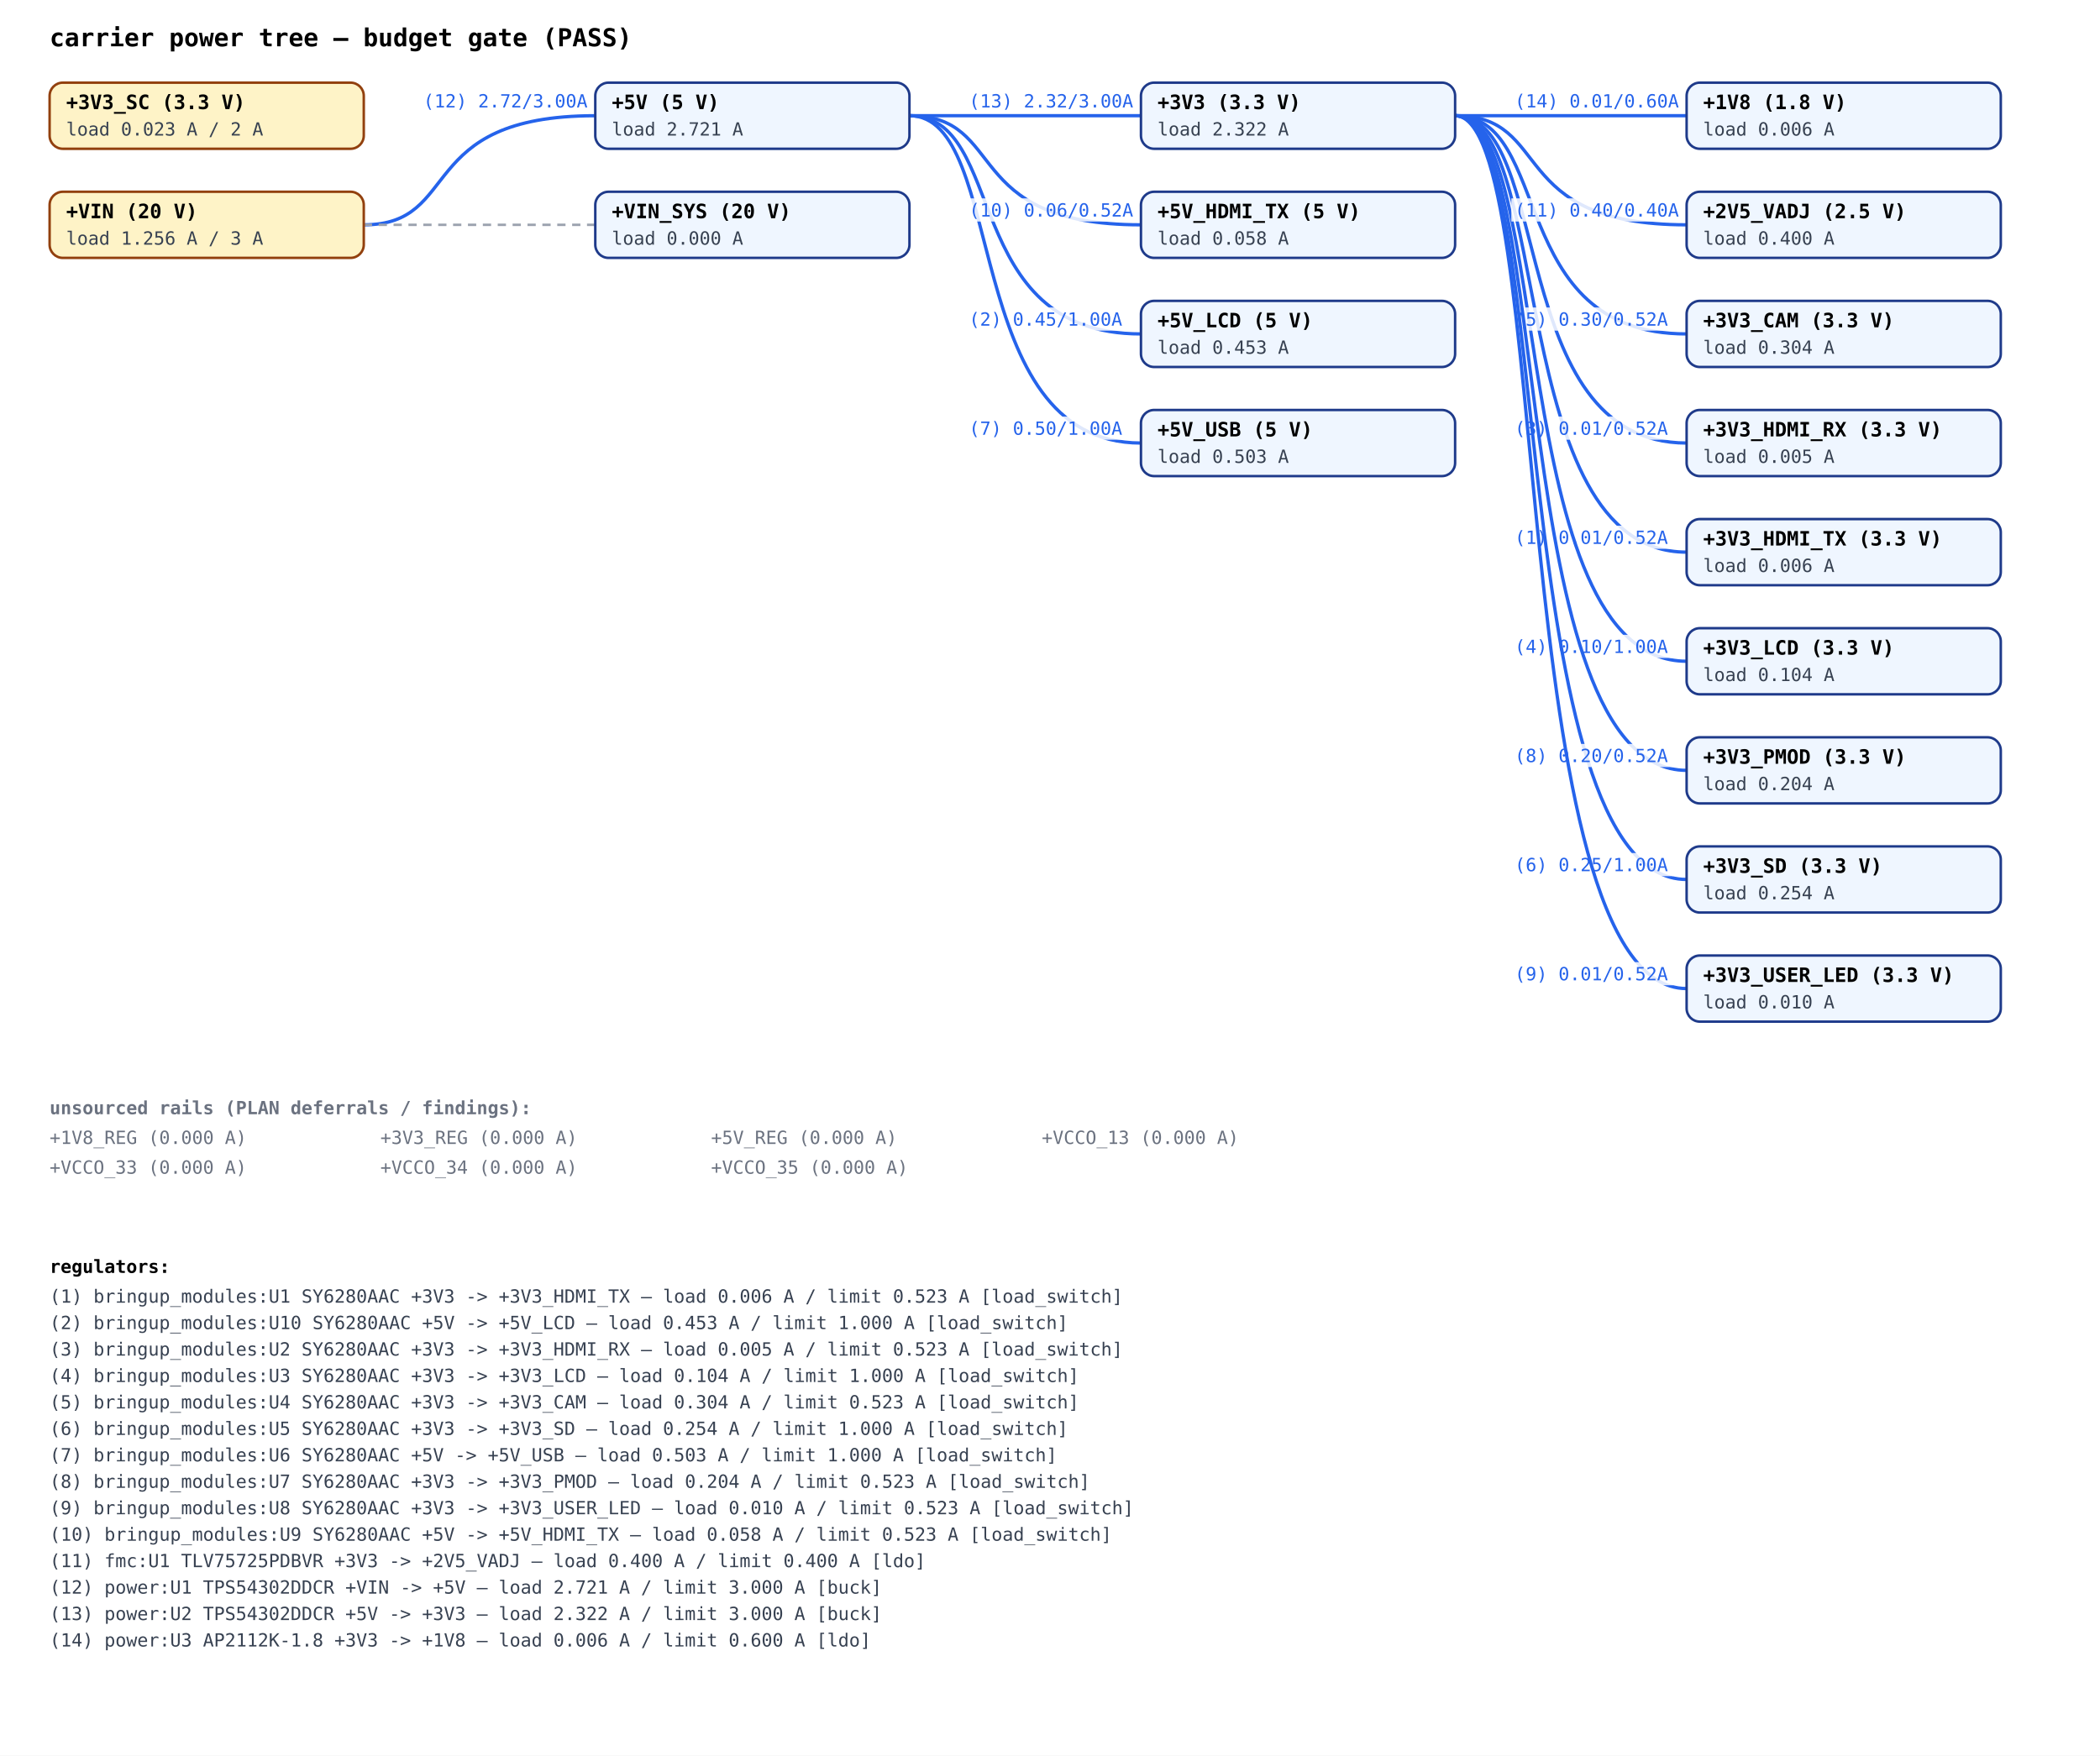
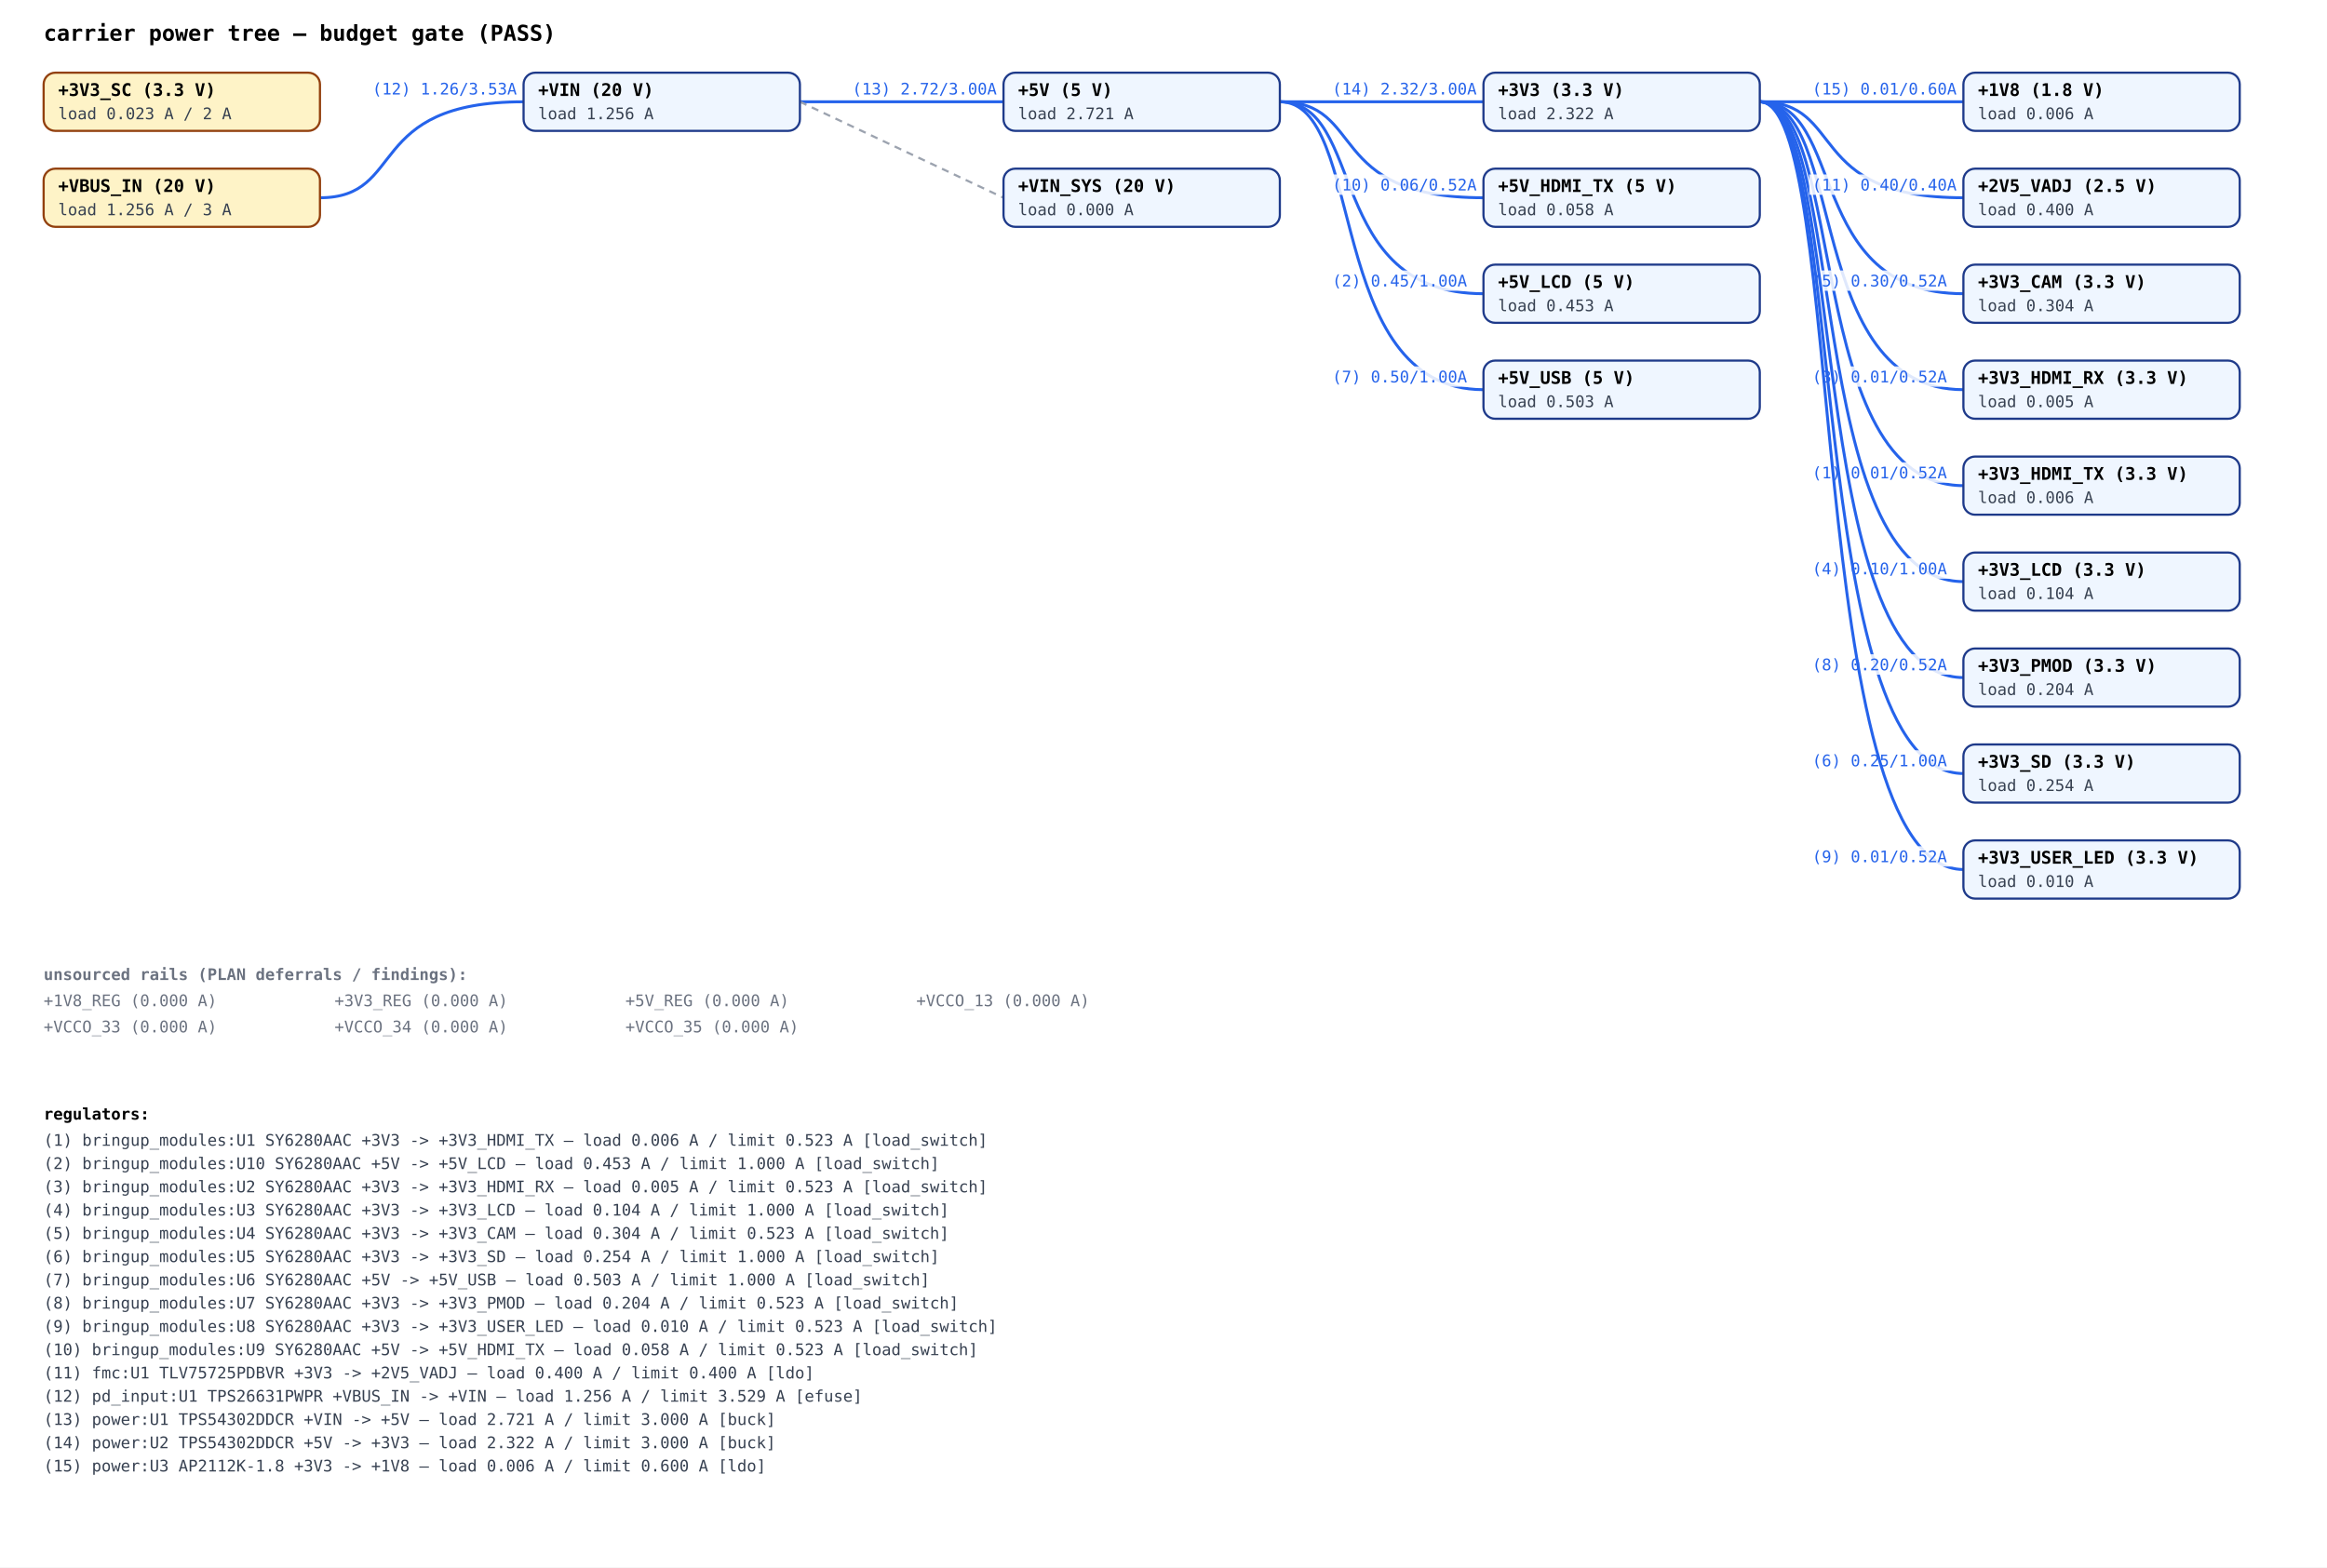
- <svg xmlns="http://www.w3.org/2000/svg" viewBox="0 0 1270 1062" font-family="ui-monospace, SFMono-Regular, Menlo, monospace" font-size="11">
-   <rect width="1270" height="1062" fill="white" />
+ <svg xmlns="http://www.w3.org/2000/svg" viewBox="0 0 1600 1078" font-family="ui-monospace, SFMono-Regular, Menlo, monospace" font-size="11">
+   <rect width="1600" height="1078" fill="white" />
  <text x="30" y="28" font-size="15" font-weight="bold">carrier power tree — budget gate (PASS)</text>
-   <path d="M880,70 C940,70 910,334 1020,334" fill="none" stroke="#2563eb" stroke-width="2" />
-   <rect x="914" y="318" width="98" height="14" fill="white" fill-opacity="0.85" />
-   <text x="916" y="329" fill="#2563eb">(1) 0.01/0.52A</text>
-   <path d="M550,70 C610,70 580,202 690,202" fill="none" stroke="#2563eb" stroke-width="2" />
-   <rect x="584" y="186" width="98" height="14" fill="white" fill-opacity="0.85" />
-   <text x="586" y="197" fill="#2563eb">(2) 0.45/1.00A</text>
+   <path d="M1210,70 C1270,70 1240,334 1350,334" fill="none" stroke="#2563eb" stroke-width="2" />
+   <rect x="1244" y="318" width="98" height="14" fill="white" fill-opacity="0.85" />
+   <text x="1246" y="329" fill="#2563eb">(1) 0.01/0.52A</text>
+   <path d="M880,70 C940,70 910,202 1020,202" fill="none" stroke="#2563eb" stroke-width="2" />
+   <rect x="914" y="186" width="98" height="14" fill="white" fill-opacity="0.85" />
+   <text x="916" y="197" fill="#2563eb">(2) 0.45/1.00A</text>
+   <path d="M1210,70 C1270,70 1240,268 1350,268" fill="none" stroke="#2563eb" stroke-width="2" />
+   <rect x="1244" y="252" width="98" height="14" fill="white" fill-opacity="0.85" />
+   <text x="1246" y="263" fill="#2563eb">(3) 0.01/0.52A</text>
+   <path d="M1210,70 C1270,70 1240,400 1350,400" fill="none" stroke="#2563eb" stroke-width="2" />
+   <rect x="1244" y="384" width="98" height="14" fill="white" fill-opacity="0.85" />
+   <text x="1246" y="395" fill="#2563eb">(4) 0.10/1.00A</text>
+   <path d="M1210,70 C1270,70 1240,202 1350,202" fill="none" stroke="#2563eb" stroke-width="2" />
+   <rect x="1244" y="186" width="98" height="14" fill="white" fill-opacity="0.85" />
+   <text x="1246" y="197" fill="#2563eb">(5) 0.30/0.52A</text>
+   <path d="M1210,70 C1270,70 1240,532 1350,532" fill="none" stroke="#2563eb" stroke-width="2" />
+   <rect x="1244" y="516" width="98" height="14" fill="white" fill-opacity="0.85" />
+   <text x="1246" y="527" fill="#2563eb">(6) 0.25/1.00A</text>
  <path d="M880,70 C940,70 910,268 1020,268" fill="none" stroke="#2563eb" stroke-width="2" />
  <rect x="914" y="252" width="98" height="14" fill="white" fill-opacity="0.85" />
-   <text x="916" y="263" fill="#2563eb">(3) 0.01/0.52A</text>
-   <path d="M880,70 C940,70 910,400 1020,400" fill="none" stroke="#2563eb" stroke-width="2" />
-   <rect x="914" y="384" width="98" height="14" fill="white" fill-opacity="0.85" />
-   <text x="916" y="395" fill="#2563eb">(4) 0.10/1.00A</text>
-   <path d="M880,70 C940,70 910,202 1020,202" fill="none" stroke="#2563eb" stroke-width="2" />
-   <rect x="914" y="186" width="98" height="14" fill="white" fill-opacity="0.85" />
-   <text x="916" y="197" fill="#2563eb">(5) 0.30/0.52A</text>
-   <path d="M880,70 C940,70 910,532 1020,532" fill="none" stroke="#2563eb" stroke-width="2" />
-   <rect x="914" y="516" width="98" height="14" fill="white" fill-opacity="0.85" />
-   <text x="916" y="527" fill="#2563eb">(6) 0.25/1.00A</text>
-   <path d="M550,70 C610,70 580,268 690,268" fill="none" stroke="#2563eb" stroke-width="2" />
-   <rect x="584" y="252" width="98" height="14" fill="white" fill-opacity="0.85" />
-   <text x="586" y="263" fill="#2563eb">(7) 0.50/1.00A</text>
-   <path d="M880,70 C940,70 910,466 1020,466" fill="none" stroke="#2563eb" stroke-width="2" />
-   <rect x="914" y="450" width="98" height="14" fill="white" fill-opacity="0.85" />
-   <text x="916" y="461" fill="#2563eb">(8) 0.20/0.52A</text>
-   <path d="M880,70 C940,70 910,598 1020,598" fill="none" stroke="#2563eb" stroke-width="2" />
-   <rect x="914" y="582" width="98" height="14" fill="white" fill-opacity="0.85" />
-   <text x="916" y="593" fill="#2563eb">(9) 0.01/0.52A</text>
-   <path d="M550,70 C610,70 580,136 690,136" fill="none" stroke="#2563eb" stroke-width="2" />
-   <rect x="584" y="120" width="105" height="14" fill="white" fill-opacity="0.85" />
-   <text x="586" y="131" fill="#2563eb">(10) 0.06/0.52A</text>
+   <text x="916" y="263" fill="#2563eb">(7) 0.50/1.00A</text>
+   <path d="M1210,70 C1270,70 1240,466 1350,466" fill="none" stroke="#2563eb" stroke-width="2" />
+   <rect x="1244" y="450" width="98" height="14" fill="white" fill-opacity="0.85" />
+   <text x="1246" y="461" fill="#2563eb">(8) 0.20/0.52A</text>
+   <path d="M1210,70 C1270,70 1240,598 1350,598" fill="none" stroke="#2563eb" stroke-width="2" />
+   <rect x="1244" y="582" width="98" height="14" fill="white" fill-opacity="0.85" />
+   <text x="1246" y="593" fill="#2563eb">(9) 0.01/0.52A</text>
  <path d="M880,70 C940,70 910,136 1020,136" fill="none" stroke="#2563eb" stroke-width="2" />
  <rect x="914" y="120" width="105" height="14" fill="white" fill-opacity="0.85" />
-   <text x="916" y="131" fill="#2563eb">(11) 0.40/0.40A</text>
+   <text x="916" y="131" fill="#2563eb">(10) 0.06/0.52A</text>
+   <path d="M1210,70 C1270,70 1240,136 1350,136" fill="none" stroke="#2563eb" stroke-width="2" />
+   <rect x="1244" y="120" width="105" height="14" fill="white" fill-opacity="0.85" />
+   <text x="1246" y="131" fill="#2563eb">(11) 0.40/0.40A</text>
  <path d="M220,136 C280,136 250,70 360,70" fill="none" stroke="#2563eb" stroke-width="2" />
  <rect x="254" y="54" width="105" height="14" fill="white" fill-opacity="0.85" />
-   <text x="256" y="65" fill="#2563eb">(12) 2.72/3.00A</text>
+   <text x="256" y="65" fill="#2563eb">(12) 1.26/3.53A</text>
  <path d="M550,70 C610,70 580,70 690,70" fill="none" stroke="#2563eb" stroke-width="2" />
  <rect x="584" y="54" width="105" height="14" fill="white" fill-opacity="0.85" />
-   <text x="586" y="65" fill="#2563eb">(13) 2.32/3.00A</text>
+   <text x="586" y="65" fill="#2563eb">(13) 2.72/3.00A</text>
  <path d="M880,70 C940,70 910,70 1020,70" fill="none" stroke="#2563eb" stroke-width="2" />
  <rect x="914" y="54" width="105" height="14" fill="white" fill-opacity="0.85" />
-   <text x="916" y="65" fill="#2563eb">(14) 0.01/0.60A</text>
-   <line x1="220" y1="136" x2="360" y2="136" stroke="#9ca3af" stroke-width="1.5" stroke-dasharray="5,4" />
+   <text x="916" y="65" fill="#2563eb">(14) 2.32/3.00A</text>
+   <path d="M1210,70 C1270,70 1240,70 1350,70" fill="none" stroke="#2563eb" stroke-width="2" />
+   <rect x="1244" y="54" width="105" height="14" fill="white" fill-opacity="0.85" />
+   <text x="1246" y="65" fill="#2563eb">(15) 0.01/0.60A</text>
+   <line x1="550" y1="70" x2="690" y2="136" stroke="#9ca3af" stroke-width="1.5" stroke-dasharray="5,4" />
  <rect x="30" y="50" width="190" height="40" rx="8" fill="#fef3c7" stroke="#92400e" stroke-width="1.5" />
  <text x="40" y="66" font-weight="bold" font-size="12">+3V3_SC (3.3 V)</text>
  <text x="40" y="82" fill="#374151">load 0.023 A / 2 A</text>
  <rect x="30" y="116" width="190" height="40" rx="8" fill="#fef3c7" stroke="#92400e" stroke-width="1.5" />
-   <text x="40" y="132" font-weight="bold" font-size="12">+VIN (20 V)</text>
+   <text x="40" y="132" font-weight="bold" font-size="12">+VBUS_IN (20 V)</text>
  <text x="40" y="148" fill="#374151">load 1.256 A / 3 A</text>
  <rect x="360" y="50" width="190" height="40" rx="8" fill="#eff6ff" stroke="#1e3a8a" stroke-width="1.5" />
-   <text x="370" y="66" font-weight="bold" font-size="12">+5V (5 V)</text>
-   <text x="370" y="82" fill="#374151">load 2.721 A</text>
-   <rect x="360" y="116" width="190" height="40" rx="8" fill="#eff6ff" stroke="#1e3a8a" stroke-width="1.5" />
-   <text x="370" y="132" font-weight="bold" font-size="12">+VIN_SYS (20 V)</text>
-   <text x="370" y="148" fill="#374151">load 0.000 A</text>
+   <text x="370" y="66" font-weight="bold" font-size="12">+VIN (20 V)</text>
+   <text x="370" y="82" fill="#374151">load 1.256 A</text>
  <rect x="690" y="50" width="190" height="40" rx="8" fill="#eff6ff" stroke="#1e3a8a" stroke-width="1.5" />
-   <text x="700" y="66" font-weight="bold" font-size="12">+3V3 (3.3 V)</text>
-   <text x="700" y="82" fill="#374151">load 2.322 A</text>
+   <text x="700" y="66" font-weight="bold" font-size="12">+5V (5 V)</text>
+   <text x="700" y="82" fill="#374151">load 2.721 A</text>
  <rect x="690" y="116" width="190" height="40" rx="8" fill="#eff6ff" stroke="#1e3a8a" stroke-width="1.5" />
-   <text x="700" y="132" font-weight="bold" font-size="12">+5V_HDMI_TX (5 V)</text>
-   <text x="700" y="148" fill="#374151">load 0.058 A</text>
-   <rect x="690" y="182" width="190" height="40" rx="8" fill="#eff6ff" stroke="#1e3a8a" stroke-width="1.5" />
-   <text x="700" y="198" font-weight="bold" font-size="12">+5V_LCD (5 V)</text>
-   <text x="700" y="214" fill="#374151">load 0.453 A</text>
-   <rect x="690" y="248" width="190" height="40" rx="8" fill="#eff6ff" stroke="#1e3a8a" stroke-width="1.5" />
-   <text x="700" y="264" font-weight="bold" font-size="12">+5V_USB (5 V)</text>
-   <text x="700" y="280" fill="#374151">load 0.503 A</text>
+   <text x="700" y="132" font-weight="bold" font-size="12">+VIN_SYS (20 V)</text>
+   <text x="700" y="148" fill="#374151">load 0.000 A</text>
  <rect x="1020" y="50" width="190" height="40" rx="8" fill="#eff6ff" stroke="#1e3a8a" stroke-width="1.5" />
-   <text x="1030" y="66" font-weight="bold" font-size="12">+1V8 (1.8 V)</text>
-   <text x="1030" y="82" fill="#374151">load 0.006 A</text>
+   <text x="1030" y="66" font-weight="bold" font-size="12">+3V3 (3.3 V)</text>
+   <text x="1030" y="82" fill="#374151">load 2.322 A</text>
  <rect x="1020" y="116" width="190" height="40" rx="8" fill="#eff6ff" stroke="#1e3a8a" stroke-width="1.5" />
-   <text x="1030" y="132" font-weight="bold" font-size="12">+2V5_VADJ (2.5 V)</text>
-   <text x="1030" y="148" fill="#374151">load 0.400 A</text>
+   <text x="1030" y="132" font-weight="bold" font-size="12">+5V_HDMI_TX (5 V)</text>
+   <text x="1030" y="148" fill="#374151">load 0.058 A</text>
  <rect x="1020" y="182" width="190" height="40" rx="8" fill="#eff6ff" stroke="#1e3a8a" stroke-width="1.5" />
-   <text x="1030" y="198" font-weight="bold" font-size="12">+3V3_CAM (3.3 V)</text>
-   <text x="1030" y="214" fill="#374151">load 0.304 A</text>
+   <text x="1030" y="198" font-weight="bold" font-size="12">+5V_LCD (5 V)</text>
+   <text x="1030" y="214" fill="#374151">load 0.453 A</text>
  <rect x="1020" y="248" width="190" height="40" rx="8" fill="#eff6ff" stroke="#1e3a8a" stroke-width="1.5" />
-   <text x="1030" y="264" font-weight="bold" font-size="12">+3V3_HDMI_RX (3.3 V)</text>
-   <text x="1030" y="280" fill="#374151">load 0.005 A</text>
-   <rect x="1020" y="314" width="190" height="40" rx="8" fill="#eff6ff" stroke="#1e3a8a" stroke-width="1.5" />
-   <text x="1030" y="330" font-weight="bold" font-size="12">+3V3_HDMI_TX (3.3 V)</text>
-   <text x="1030" y="346" fill="#374151">load 0.006 A</text>
-   <rect x="1020" y="380" width="190" height="40" rx="8" fill="#eff6ff" stroke="#1e3a8a" stroke-width="1.5" />
-   <text x="1030" y="396" font-weight="bold" font-size="12">+3V3_LCD (3.3 V)</text>
-   <text x="1030" y="412" fill="#374151">load 0.104 A</text>
-   <rect x="1020" y="446" width="190" height="40" rx="8" fill="#eff6ff" stroke="#1e3a8a" stroke-width="1.5" />
-   <text x="1030" y="462" font-weight="bold" font-size="12">+3V3_PMOD (3.3 V)</text>
-   <text x="1030" y="478" fill="#374151">load 0.204 A</text>
-   <rect x="1020" y="512" width="190" height="40" rx="8" fill="#eff6ff" stroke="#1e3a8a" stroke-width="1.5" />
-   <text x="1030" y="528" font-weight="bold" font-size="12">+3V3_SD (3.3 V)</text>
-   <text x="1030" y="544" fill="#374151">load 0.254 A</text>
-   <rect x="1020" y="578" width="190" height="40" rx="8" fill="#eff6ff" stroke="#1e3a8a" stroke-width="1.5" />
-   <text x="1030" y="594" font-weight="bold" font-size="12">+3V3_USER_LED (3.3 V)</text>
-   <text x="1030" y="610" fill="#374151">load 0.010 A</text>
+   <text x="1030" y="264" font-weight="bold" font-size="12">+5V_USB (5 V)</text>
+   <text x="1030" y="280" fill="#374151">load 0.503 A</text>
+   <rect x="1350" y="50" width="190" height="40" rx="8" fill="#eff6ff" stroke="#1e3a8a" stroke-width="1.5" />
+   <text x="1360" y="66" font-weight="bold" font-size="12">+1V8 (1.8 V)</text>
+   <text x="1360" y="82" fill="#374151">load 0.006 A</text>
+   <rect x="1350" y="116" width="190" height="40" rx="8" fill="#eff6ff" stroke="#1e3a8a" stroke-width="1.5" />
+   <text x="1360" y="132" font-weight="bold" font-size="12">+2V5_VADJ (2.5 V)</text>
+   <text x="1360" y="148" fill="#374151">load 0.400 A</text>
+   <rect x="1350" y="182" width="190" height="40" rx="8" fill="#eff6ff" stroke="#1e3a8a" stroke-width="1.5" />
+   <text x="1360" y="198" font-weight="bold" font-size="12">+3V3_CAM (3.3 V)</text>
+   <text x="1360" y="214" fill="#374151">load 0.304 A</text>
+   <rect x="1350" y="248" width="190" height="40" rx="8" fill="#eff6ff" stroke="#1e3a8a" stroke-width="1.5" />
+   <text x="1360" y="264" font-weight="bold" font-size="12">+3V3_HDMI_RX (3.3 V)</text>
+   <text x="1360" y="280" fill="#374151">load 0.005 A</text>
+   <rect x="1350" y="314" width="190" height="40" rx="8" fill="#eff6ff" stroke="#1e3a8a" stroke-width="1.5" />
+   <text x="1360" y="330" font-weight="bold" font-size="12">+3V3_HDMI_TX (3.3 V)</text>
+   <text x="1360" y="346" fill="#374151">load 0.006 A</text>
+   <rect x="1350" y="380" width="190" height="40" rx="8" fill="#eff6ff" stroke="#1e3a8a" stroke-width="1.5" />
+   <text x="1360" y="396" font-weight="bold" font-size="12">+3V3_LCD (3.3 V)</text>
+   <text x="1360" y="412" fill="#374151">load 0.104 A</text>
+   <rect x="1350" y="446" width="190" height="40" rx="8" fill="#eff6ff" stroke="#1e3a8a" stroke-width="1.5" />
+   <text x="1360" y="462" font-weight="bold" font-size="12">+3V3_PMOD (3.3 V)</text>
+   <text x="1360" y="478" fill="#374151">load 0.204 A</text>
+   <rect x="1350" y="512" width="190" height="40" rx="8" fill="#eff6ff" stroke="#1e3a8a" stroke-width="1.5" />
+   <text x="1360" y="528" font-weight="bold" font-size="12">+3V3_SD (3.3 V)</text>
+   <text x="1360" y="544" fill="#374151">load 0.254 A</text>
+   <rect x="1350" y="578" width="190" height="40" rx="8" fill="#eff6ff" stroke="#1e3a8a" stroke-width="1.5" />
+   <text x="1360" y="594" font-weight="bold" font-size="12">+3V3_USER_LED (3.3 V)</text>
+   <text x="1360" y="610" fill="#374151">load 0.010 A</text>
  <text x="30" y="674" font-weight="bold" fill="#6b7280">unsourced rails (PLAN deferrals / findings):</text>
  <text x="30" y="692" fill="#6b7280">+1V8_REG (0.000 A)</text>
  <text x="230" y="692" fill="#6b7280">+3V3_REG (0.000 A)</text>
  <text x="430" y="692" fill="#6b7280">+5V_REG (0.000 A)</text>
  <text x="630" y="692" fill="#6b7280">+VCCO_13 (0.000 A)</text>
  <text x="30" y="710" fill="#6b7280">+VCCO_33 (0.000 A)</text>
  <text x="230" y="710" fill="#6b7280">+VCCO_34 (0.000 A)</text>
  <text x="430" y="710" fill="#6b7280">+VCCO_35 (0.000 A)</text>
  <text x="30" y="770" font-weight="bold">regulators:</text>
  <text x="30" y="788" fill="#374151">(1) bringup_modules:U1 SY6280AAC +3V3 -&gt; +3V3_HDMI_TX — load 0.006 A / limit 0.523 A [load_switch]</text>
  <text x="30" y="804" fill="#374151">(2) bringup_modules:U10 SY6280AAC +5V -&gt; +5V_LCD — load 0.453 A / limit 1.000 A [load_switch]</text>
  <text x="30" y="820" fill="#374151">(3) bringup_modules:U2 SY6280AAC +3V3 -&gt; +3V3_HDMI_RX — load 0.005 A / limit 0.523 A [load_switch]</text>
  <text x="30" y="836" fill="#374151">(4) bringup_modules:U3 SY6280AAC +3V3 -&gt; +3V3_LCD — load 0.104 A / limit 1.000 A [load_switch]</text>
  <text x="30" y="852" fill="#374151">(5) bringup_modules:U4 SY6280AAC +3V3 -&gt; +3V3_CAM — load 0.304 A / limit 0.523 A [load_switch]</text>
  <text x="30" y="868" fill="#374151">(6) bringup_modules:U5 SY6280AAC +3V3 -&gt; +3V3_SD — load 0.254 A / limit 1.000 A [load_switch]</text>
  <text x="30" y="884" fill="#374151">(7) bringup_modules:U6 SY6280AAC +5V -&gt; +5V_USB — load 0.503 A / limit 1.000 A [load_switch]</text>
  <text x="30" y="900" fill="#374151">(8) bringup_modules:U7 SY6280AAC +3V3 -&gt; +3V3_PMOD — load 0.204 A / limit 0.523 A [load_switch]</text>
  <text x="30" y="916" fill="#374151">(9) bringup_modules:U8 SY6280AAC +3V3 -&gt; +3V3_USER_LED — load 0.010 A / limit 0.523 A [load_switch]</text>
  <text x="30" y="932" fill="#374151">(10) bringup_modules:U9 SY6280AAC +5V -&gt; +5V_HDMI_TX — load 0.058 A / limit 0.523 A [load_switch]</text>
  <text x="30" y="948" fill="#374151">(11) fmc:U1 TLV75725PDBVR +3V3 -&gt; +2V5_VADJ — load 0.400 A / limit 0.400 A [ldo]</text>
-   <text x="30" y="964" fill="#374151">(12) power:U1 TPS54302DDCR +VIN -&gt; +5V — load 2.721 A / limit 3.000 A [buck]</text>
-   <text x="30" y="980" fill="#374151">(13) power:U2 TPS54302DDCR +5V -&gt; +3V3 — load 2.322 A / limit 3.000 A [buck]</text>
-   <text x="30" y="996" fill="#374151">(14) power:U3 AP2112K-1.8 +3V3 -&gt; +1V8 — load 0.006 A / limit 0.600 A [ldo]</text>
+   <text x="30" y="964" fill="#374151">(12) pd_input:U1 TPS26631PWPR +VBUS_IN -&gt; +VIN — load 1.256 A / limit 3.529 A [efuse]</text>
+   <text x="30" y="980" fill="#374151">(13) power:U1 TPS54302DDCR +VIN -&gt; +5V — load 2.721 A / limit 3.000 A [buck]</text>
+   <text x="30" y="996" fill="#374151">(14) power:U2 TPS54302DDCR +5V -&gt; +3V3 — load 2.322 A / limit 3.000 A [buck]</text>
+   <text x="30" y="1012" fill="#374151">(15) power:U3 AP2112K-1.8 +3V3 -&gt; +1V8 — load 0.006 A / limit 0.600 A [ldo]</text>
</svg>
